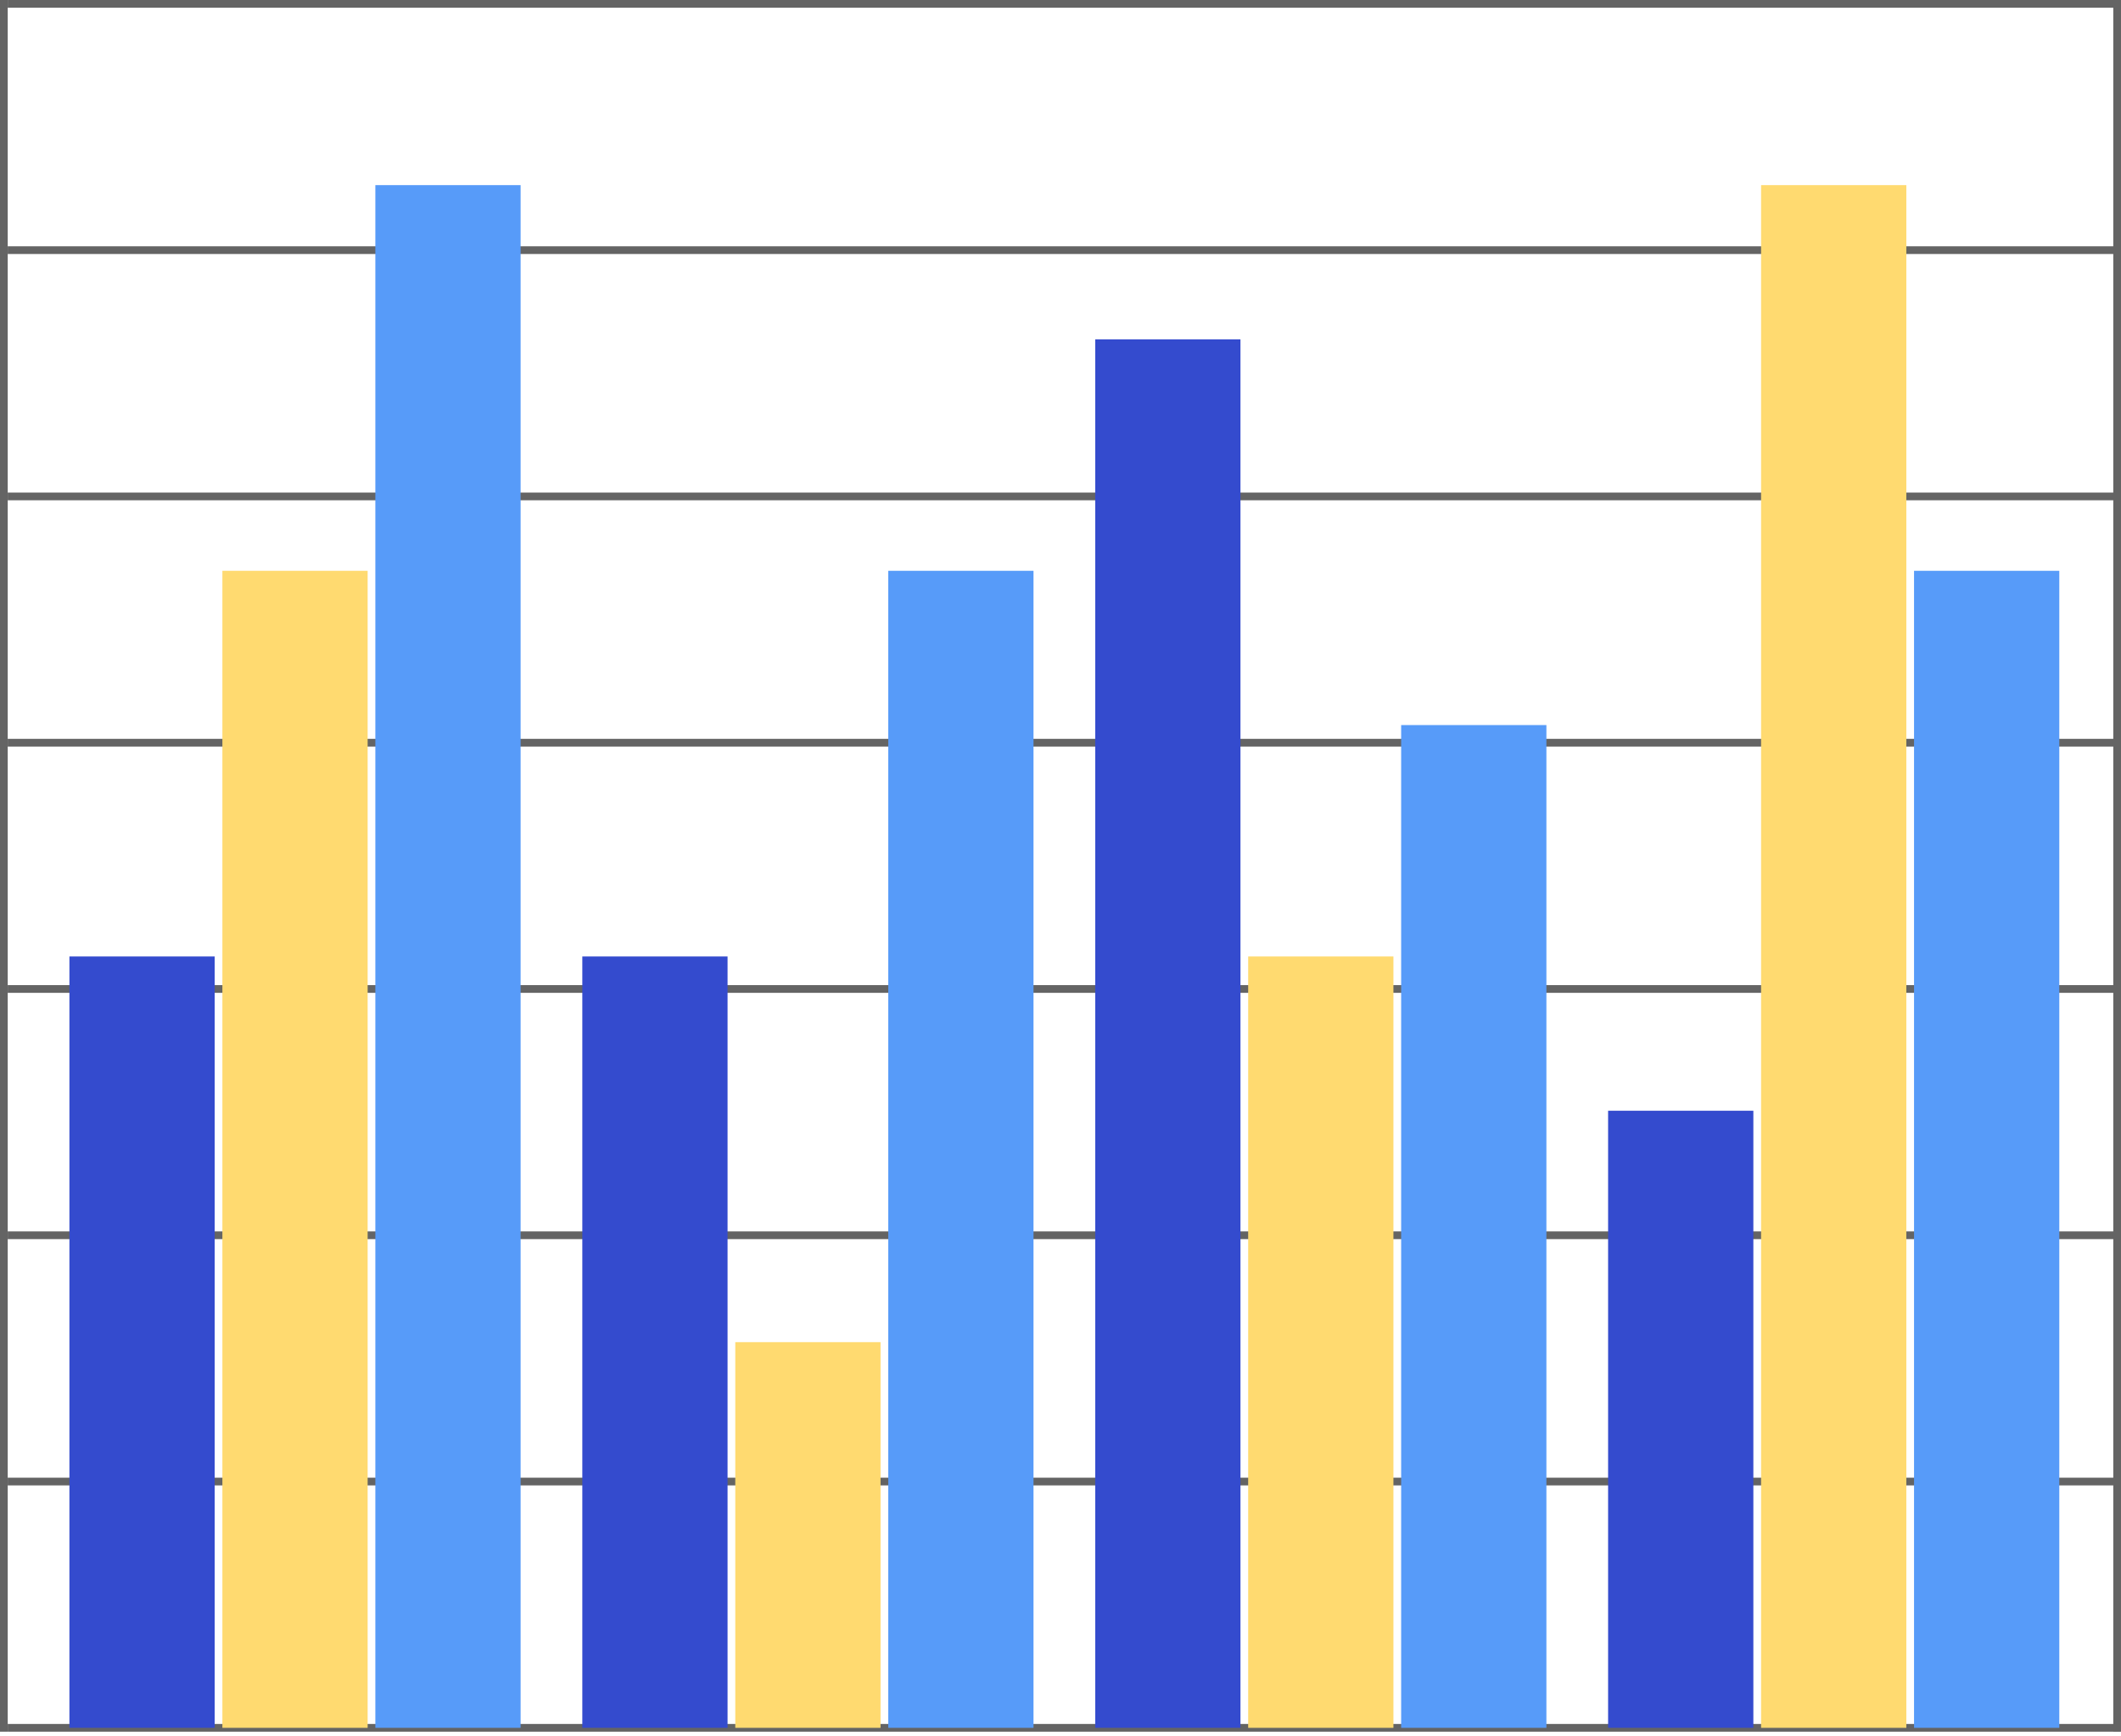
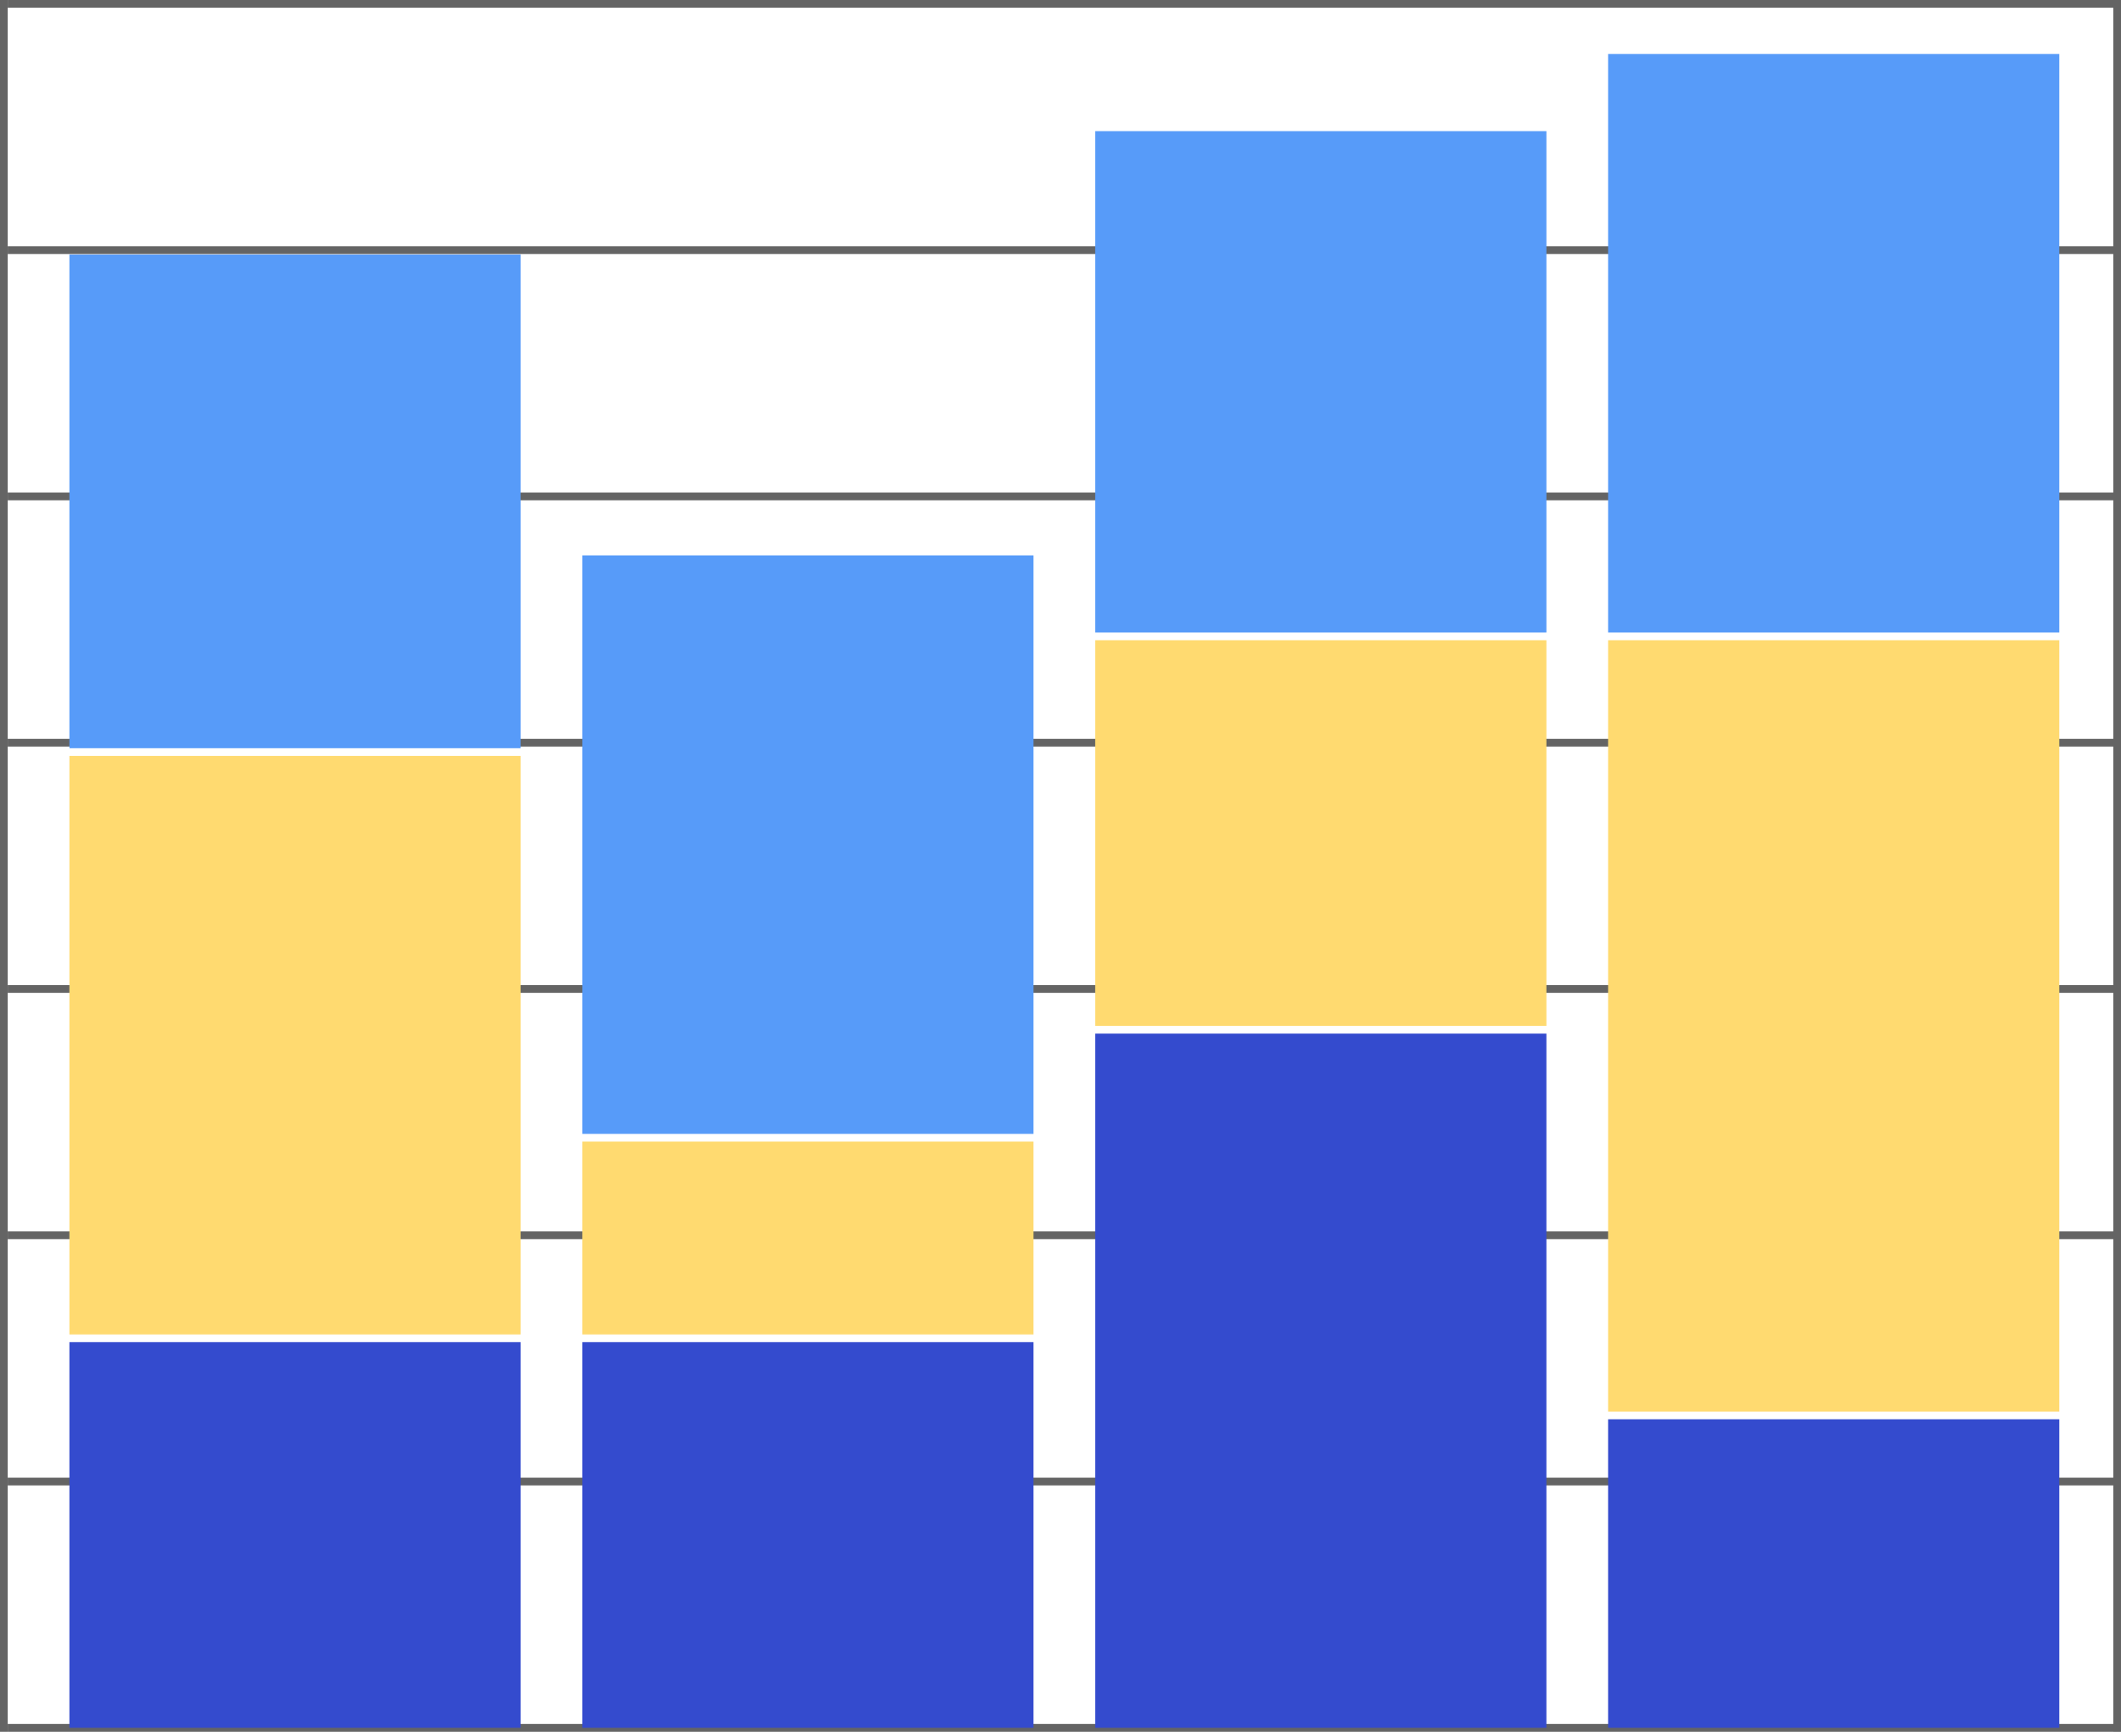
<svg xmlns="http://www.w3.org/2000/svg" width="275" height="225" viewBox="0 0 275 225" fill="none">
  <line x1="1" y1="0.5" x2="275" y2="0.5" stroke="#646464" />
  <line x1="1" y1="32.429" x2="275" y2="32.429" stroke="#646464" />
  <line x1="1" y1="64.357" x2="275" y2="64.357" stroke="#646464" />
  <line x1="1" y1="96.286" x2="275" y2="96.286" stroke="#646464" />
  <line x1="1" y1="128.214" x2="275" y2="128.214" stroke="#646464" />
  <line x1="1" y1="160.143" x2="275" y2="160.143" stroke="#646464" />
  <line x1="1" y1="192.071" x2="275" y2="192.071" stroke="#646464" />
  <line x1="1" y1="224" x2="275" y2="224" stroke="#646464" />
  <line x1="0.5" y1="224.5" x2="0.5" stroke="#646464" />
  <line x1="274.5" y1="224.5" x2="274.5" stroke="#646464" />
-   <rect width="18.833" height="100" transform="matrix(-1 0 0 1 27.8334 124)" fill="#344BCE" />
-   <rect width="18.833" height="150" transform="matrix(-1 0 0 1 47.6666 74)" fill="#FFDA70" />
-   <rect width="18.833" height="200" transform="matrix(-1 0 0 1 67.5 24)" fill="#579BF9" />
-   <rect width="18.833" height="100" transform="matrix(-1 0 0 1 94.3334 124)" fill="#344BCE" />
-   <rect width="18.833" height="50" transform="matrix(-1 0 0 1 114.167 174)" fill="#FFDA70" />
-   <rect width="18.833" height="150" transform="matrix(-1 0 0 1 134 74)" fill="#579BF9" />
-   <rect width="18.833" height="180" transform="matrix(-1 0 0 1 160.833 44)" fill="#344BCE" />
-   <rect width="18.833" height="100" transform="matrix(-1 0 0 1 180.667 124)" fill="#FFDA70" />
-   <rect width="18.833" height="130" transform="matrix(-1 0 0 1 200.5 94)" fill="#579BF9" />
-   <rect width="18.833" height="80" transform="matrix(-1 0 0 1 227.333 144)" fill="#344BCE" />
-   <rect width="18.833" height="200" transform="matrix(-1 0 0 1 247.167 24)" fill="#FFDA70" />
-   <rect width="18.833" height="150" transform="matrix(-1 0 0 1 267 74)" fill="#579BF9" />
+   <rect width="58.5" height="64" transform="matrix(-1 0 0 1 67.5 33)" fill="#579BF9" />
+   <rect width="58.5" height="75" transform="matrix(-1 0 0 1 67.5 98)" fill="#FFDA70" />
+   <rect width="58.5" height="50" transform="matrix(-1 0 0 1 67.5 174)" fill="#344BCE" />
+   <rect width="58.5" height="75" transform="matrix(-1 0 0 1 134 72)" fill="#579BF9" />
+   <rect width="58.5" height="25" transform="matrix(-1 0 0 1 134 148)" fill="#FFDA70" />
+   <rect width="58.5" height="50" transform="matrix(-1 0 0 1 134 174)" fill="#344BCE" />
+   <rect width="58.5" height="65" transform="matrix(-1 0 0 1 200.5 17)" fill="#579BF9" />
+   <rect width="58.5" height="50" transform="matrix(-1 0 0 1 200.5 83)" fill="#FFDA70" />
+   <rect width="58.5" height="90" transform="matrix(-1 0 0 1 200.5 134)" fill="#344BCE" />
+   <rect width="58.5" height="75" transform="matrix(-1 0 0 1 267 7)" fill="#579BF9" />
+   <rect width="58.5" height="100" transform="matrix(-1 0 0 1 267 83)" fill="#FFDA70" />
+   <rect width="58.5" height="40" transform="matrix(-1 0 0 1 267 184)" fill="#344BCE" />
</svg>
